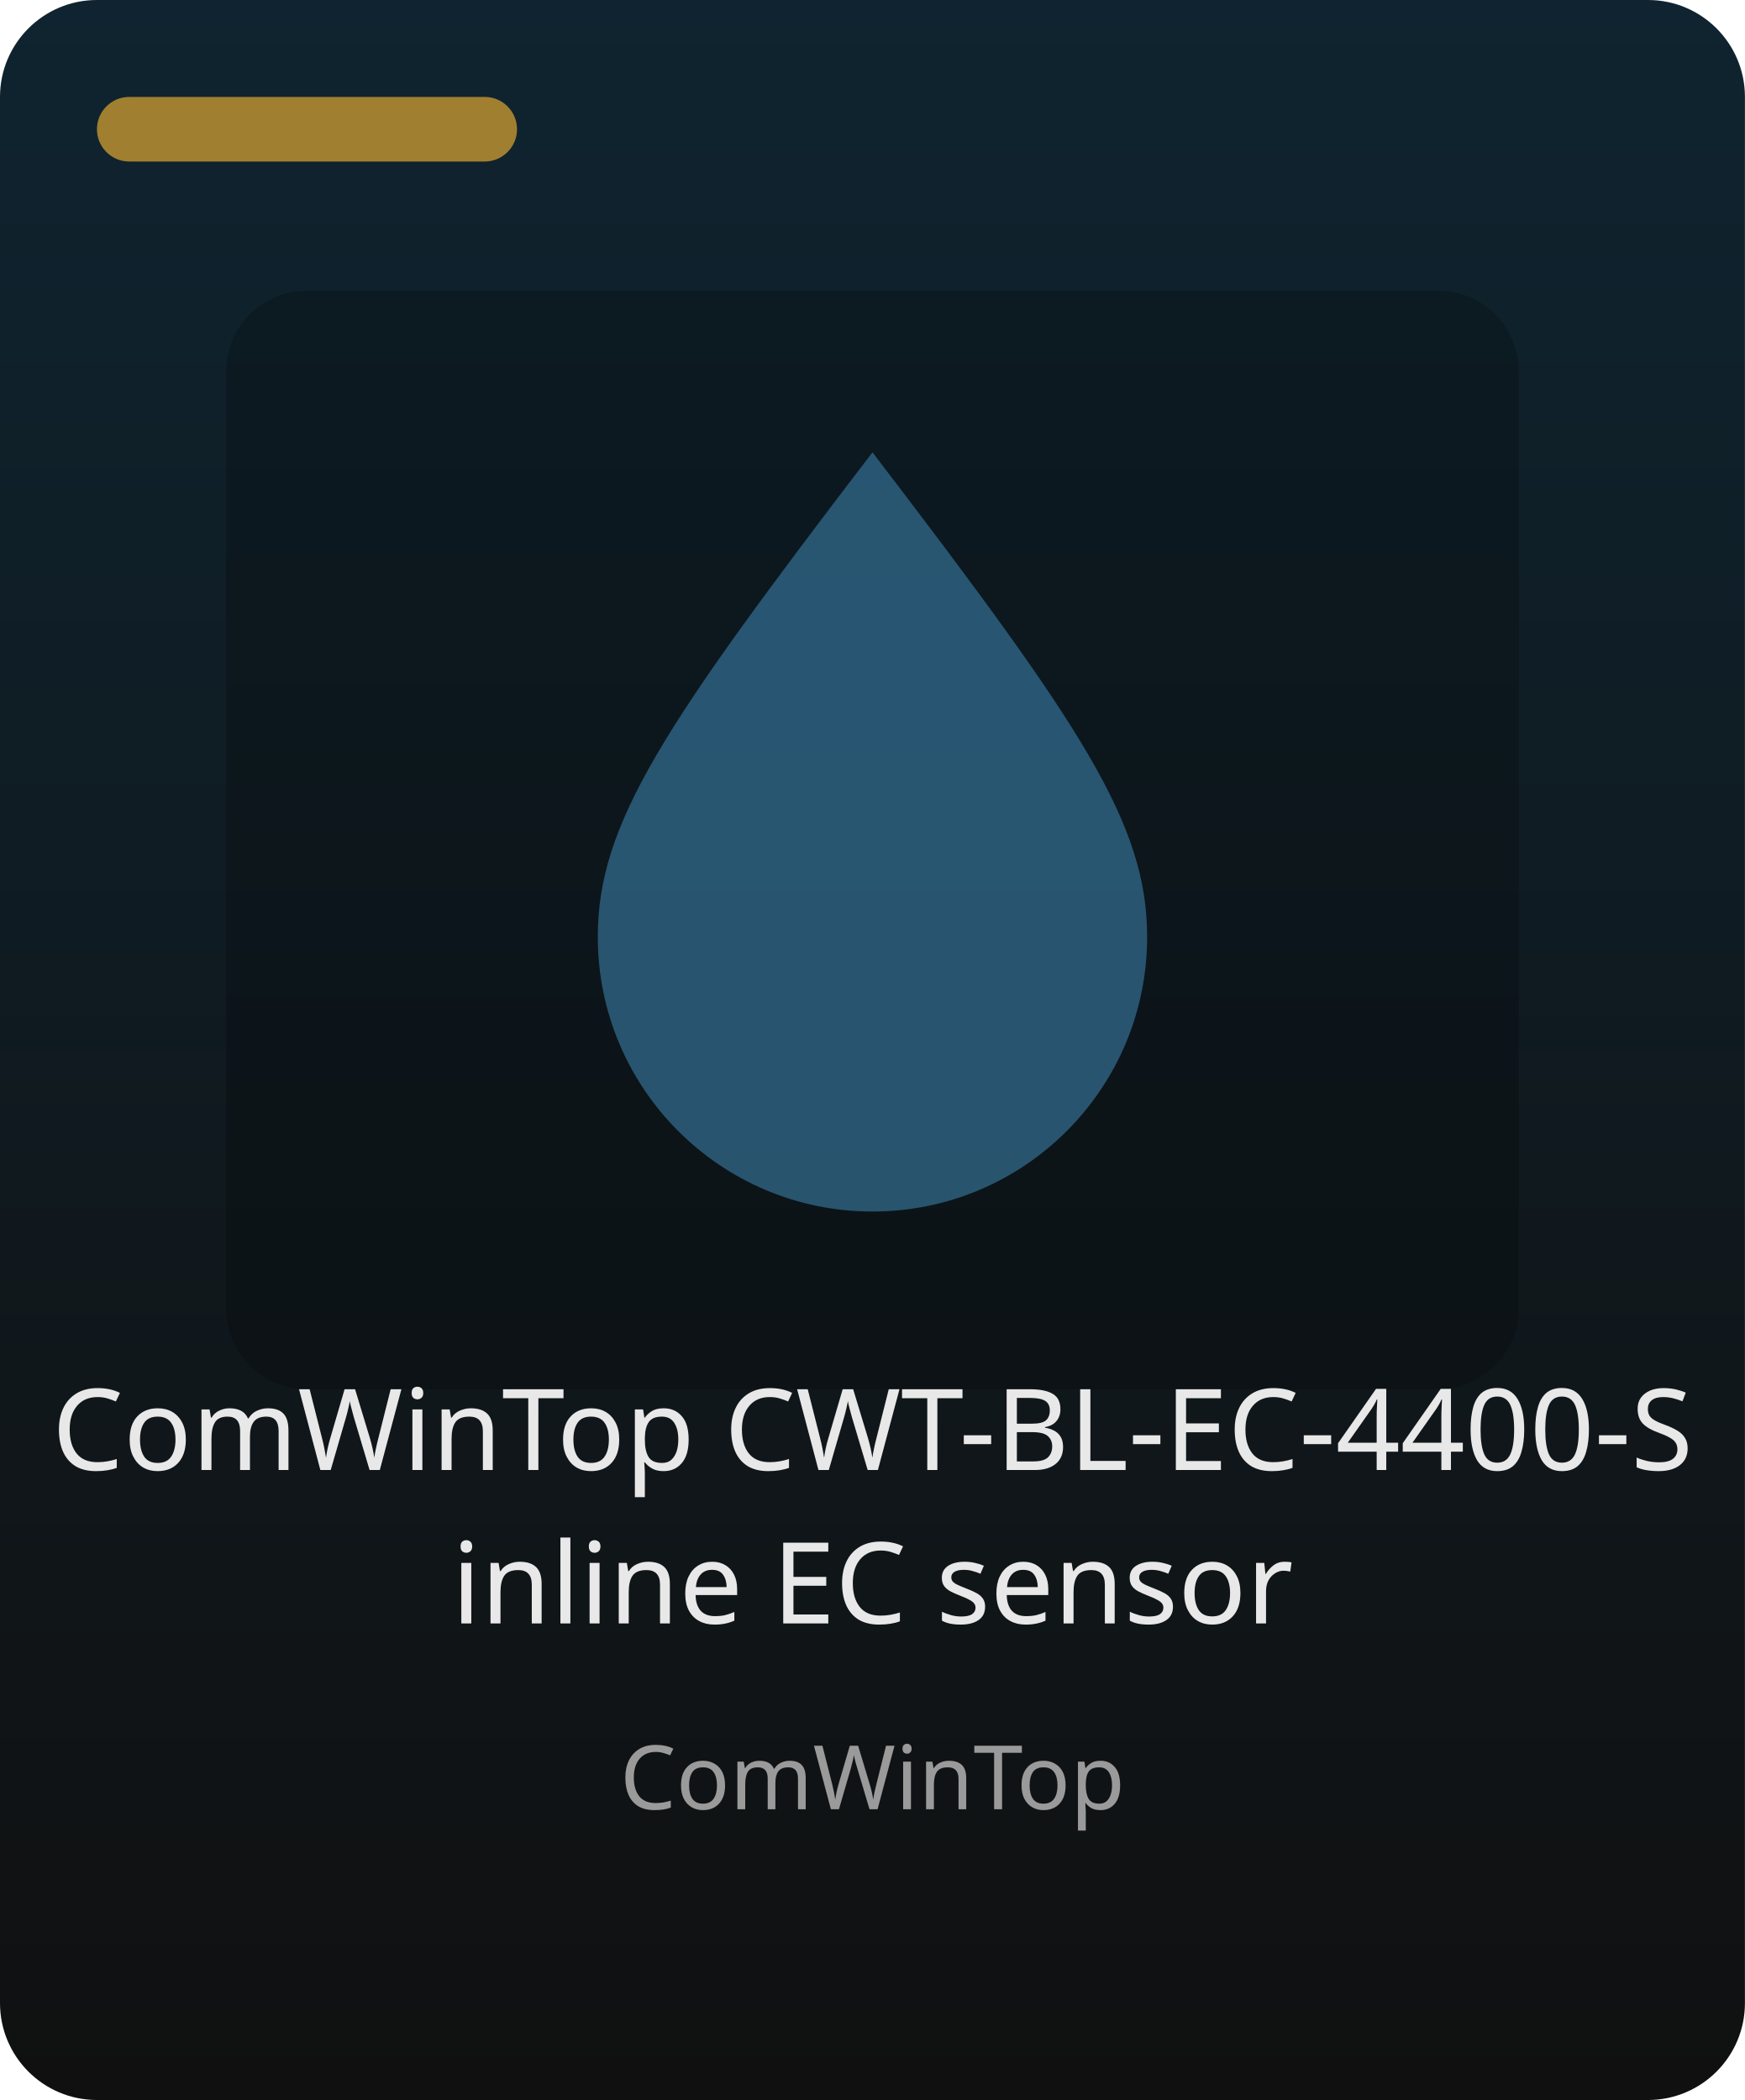
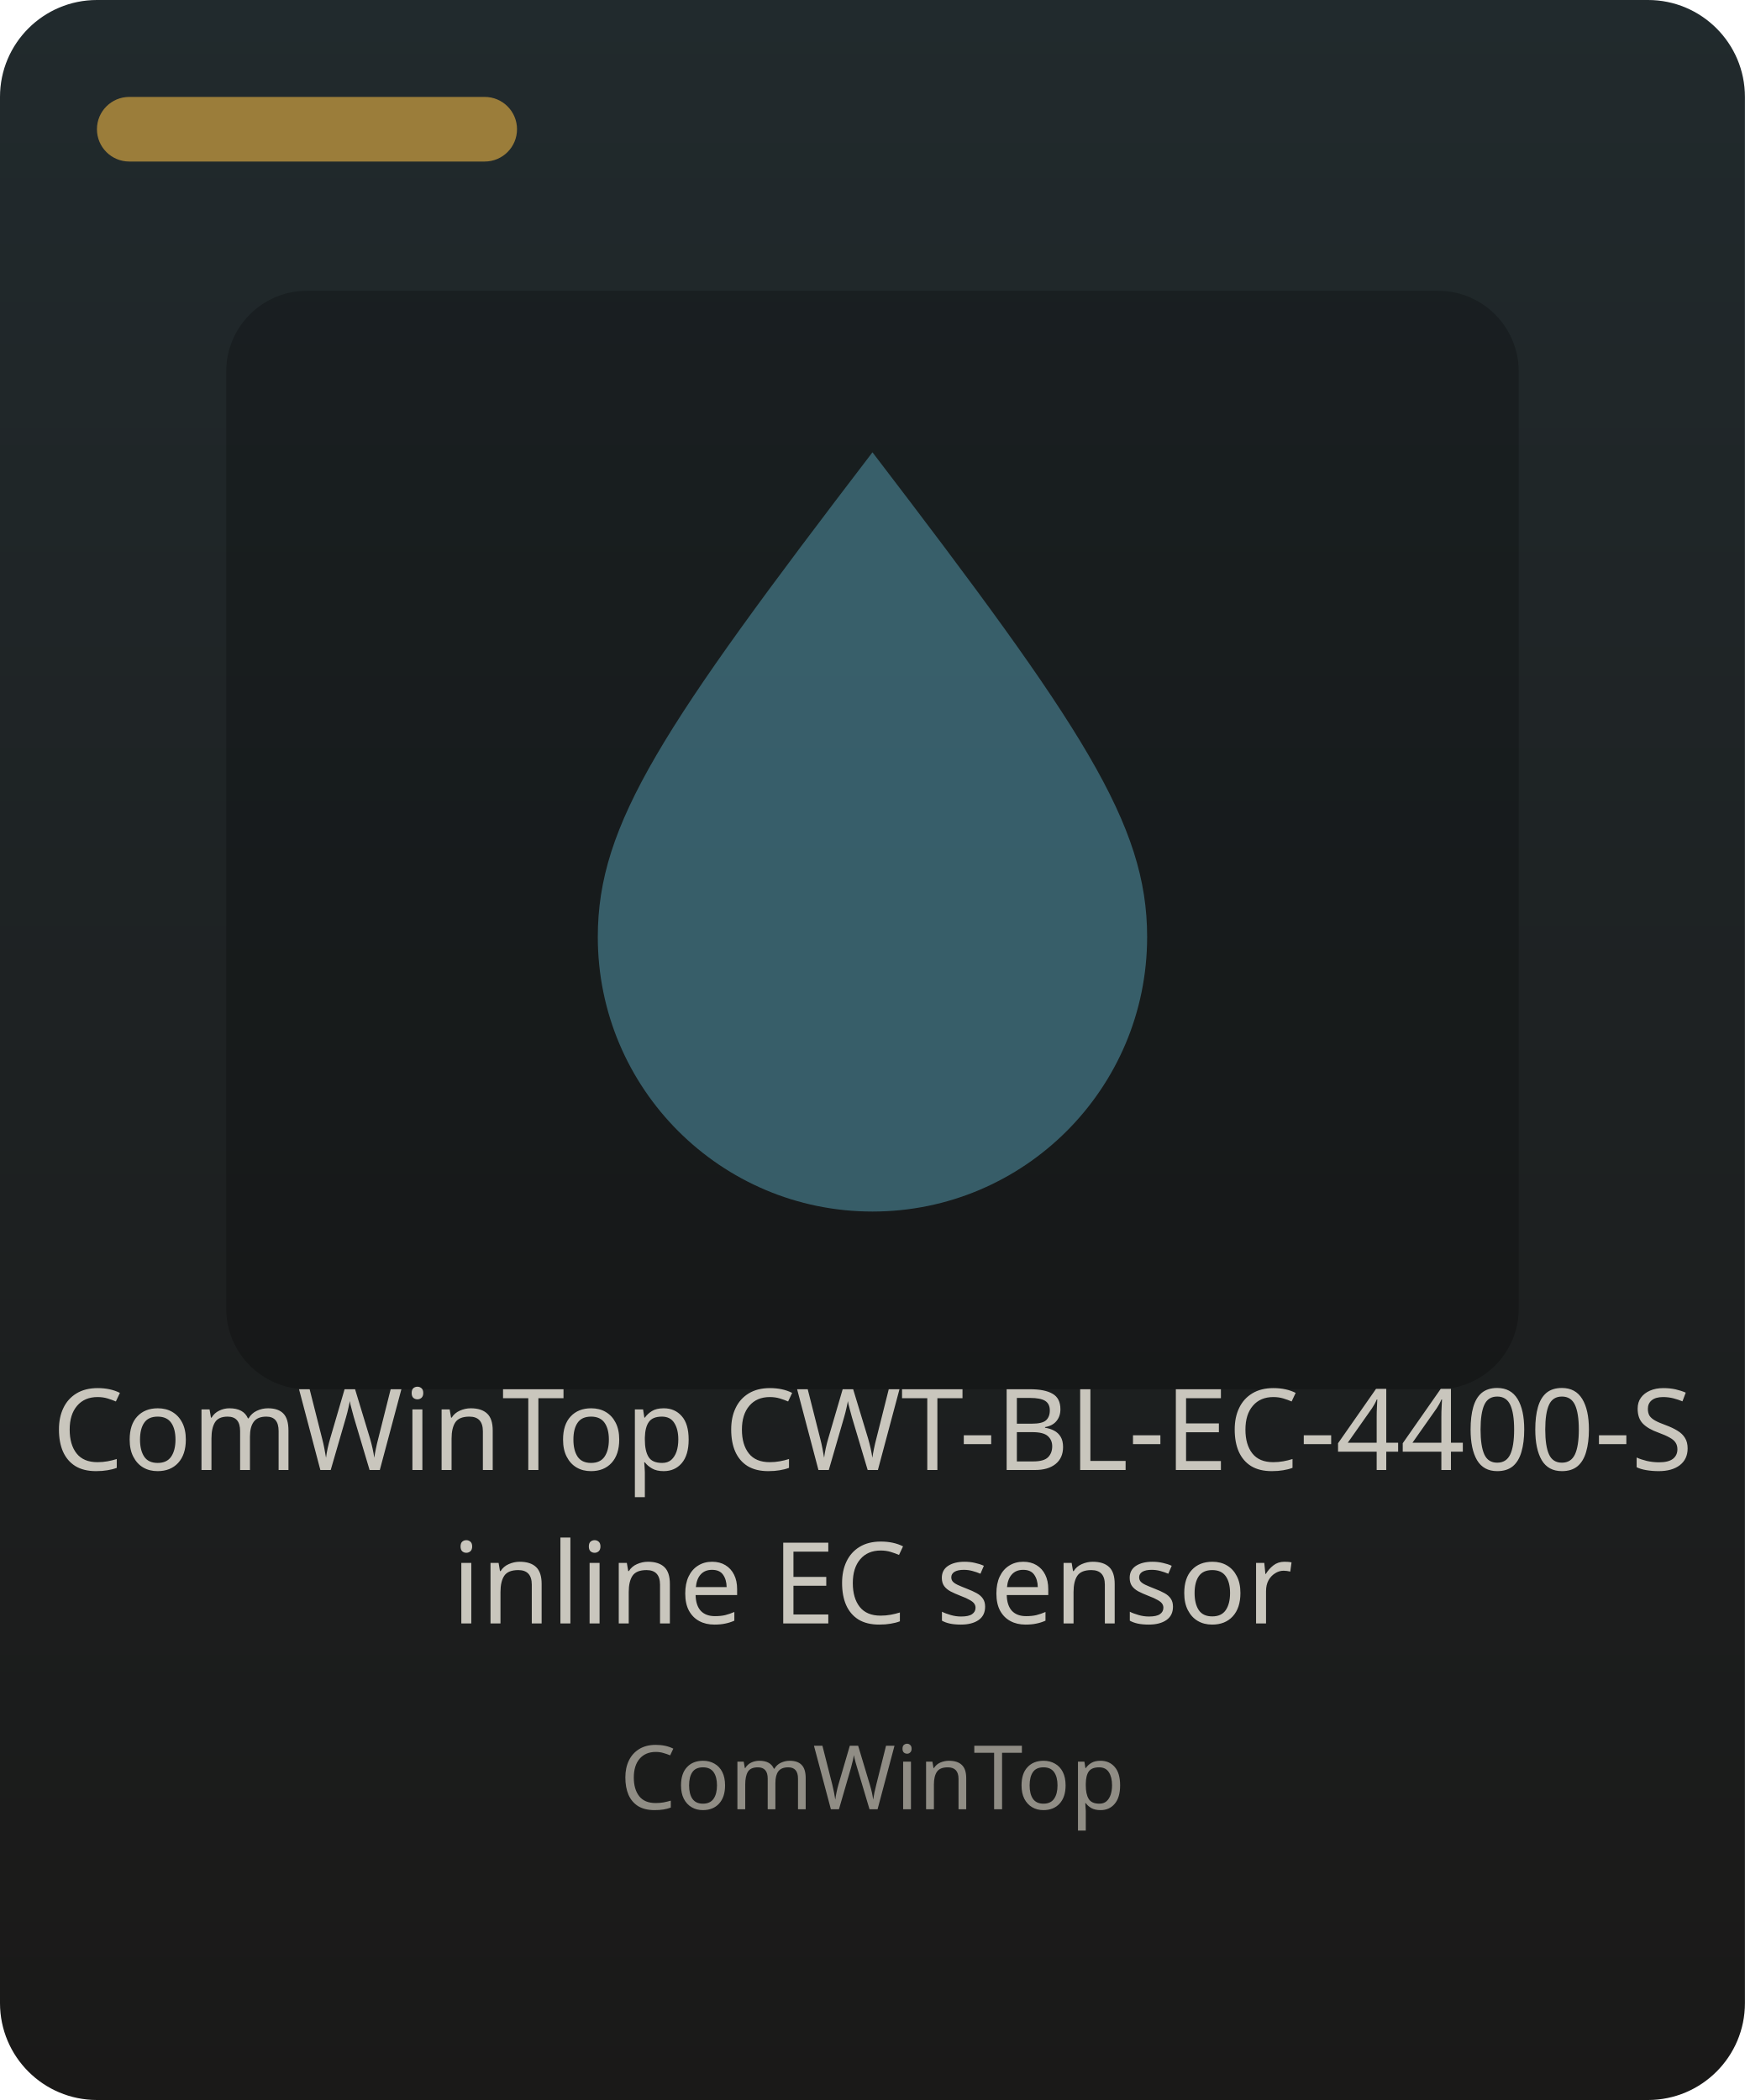
<svg xmlns="http://www.w3.org/2000/svg" viewBox="0 0 216 260" width="216" height="260" role="img" aria-label="ComWinTop CWT-BL-EC-4400-S inline EC sensor">
  <defs>
    <linearGradient id="g" x1="0" y1="0" x2="0" y2="1">
-       <stop offset="0" stop-color="#0f2430" />
-       <stop offset="1" stop-color="#101010" />
+       <stop offset="0" stop-color="#212a2d" />
+       <stop offset="1" stop-color="#1a1918" />
    </linearGradient>
  </defs>
  <rect width="216" height="260" rx="12" fill="url(#g)" />
  <rect x="28" y="36" width="160" height="136" rx="10" fill="#000" opacity=".22" />
-   <path d="M108 56 c26 34 34 46 34 60 a34 34 0 0 1-68 0 c0-14 8-26 34-60z" fill="#3a7fa8" opacity=".6" />
-   <rect x="12" y="12" width="52" height="8" rx="4" fill="#b08a30" opacity=".9" />
-   <text x="108" y="182" text-anchor="middle" font-size="14" fill="#e8e8e8" font-family="ui-sans-serif,system-ui,sans-serif">ComWinTop CWT-BL-EC-4400-S</text>
-   <text x="108" y="201" text-anchor="middle" font-size="14" fill="#e8e8e8" font-family="ui-sans-serif,system-ui,sans-serif">inline EC sensor</text>
-   <text x="108" y="224" text-anchor="middle" font-size="11" fill="#9a9a9a" font-family="ui-sans-serif,system-ui,sans-serif">ComWinTop</text>
+   <path d="M108 56 c26 34 34 46 34 60 a34 34 0 0 1-68 0 c0-14 8-26 34-60z" fill="#4d8b9c" opacity=".6" />
+   <rect x="12" y="12" width="52" height="8" rx="4" fill="#a8863c" opacity=".9" />
+   <text x="108" y="182" text-anchor="middle" font-size="14" fill="#c9c6bd" font-family="ui-sans-serif,system-ui,sans-serif">ComWinTop CWT-BL-EC-4400-S</text>
+   <text x="108" y="201" text-anchor="middle" font-size="14" fill="#c9c6bd" font-family="ui-sans-serif,system-ui,sans-serif">inline EC sensor</text>
+   <text x="108" y="224" text-anchor="middle" font-size="11" fill="#908d85" font-family="ui-sans-serif,system-ui,sans-serif">ComWinTop</text>
</svg>
